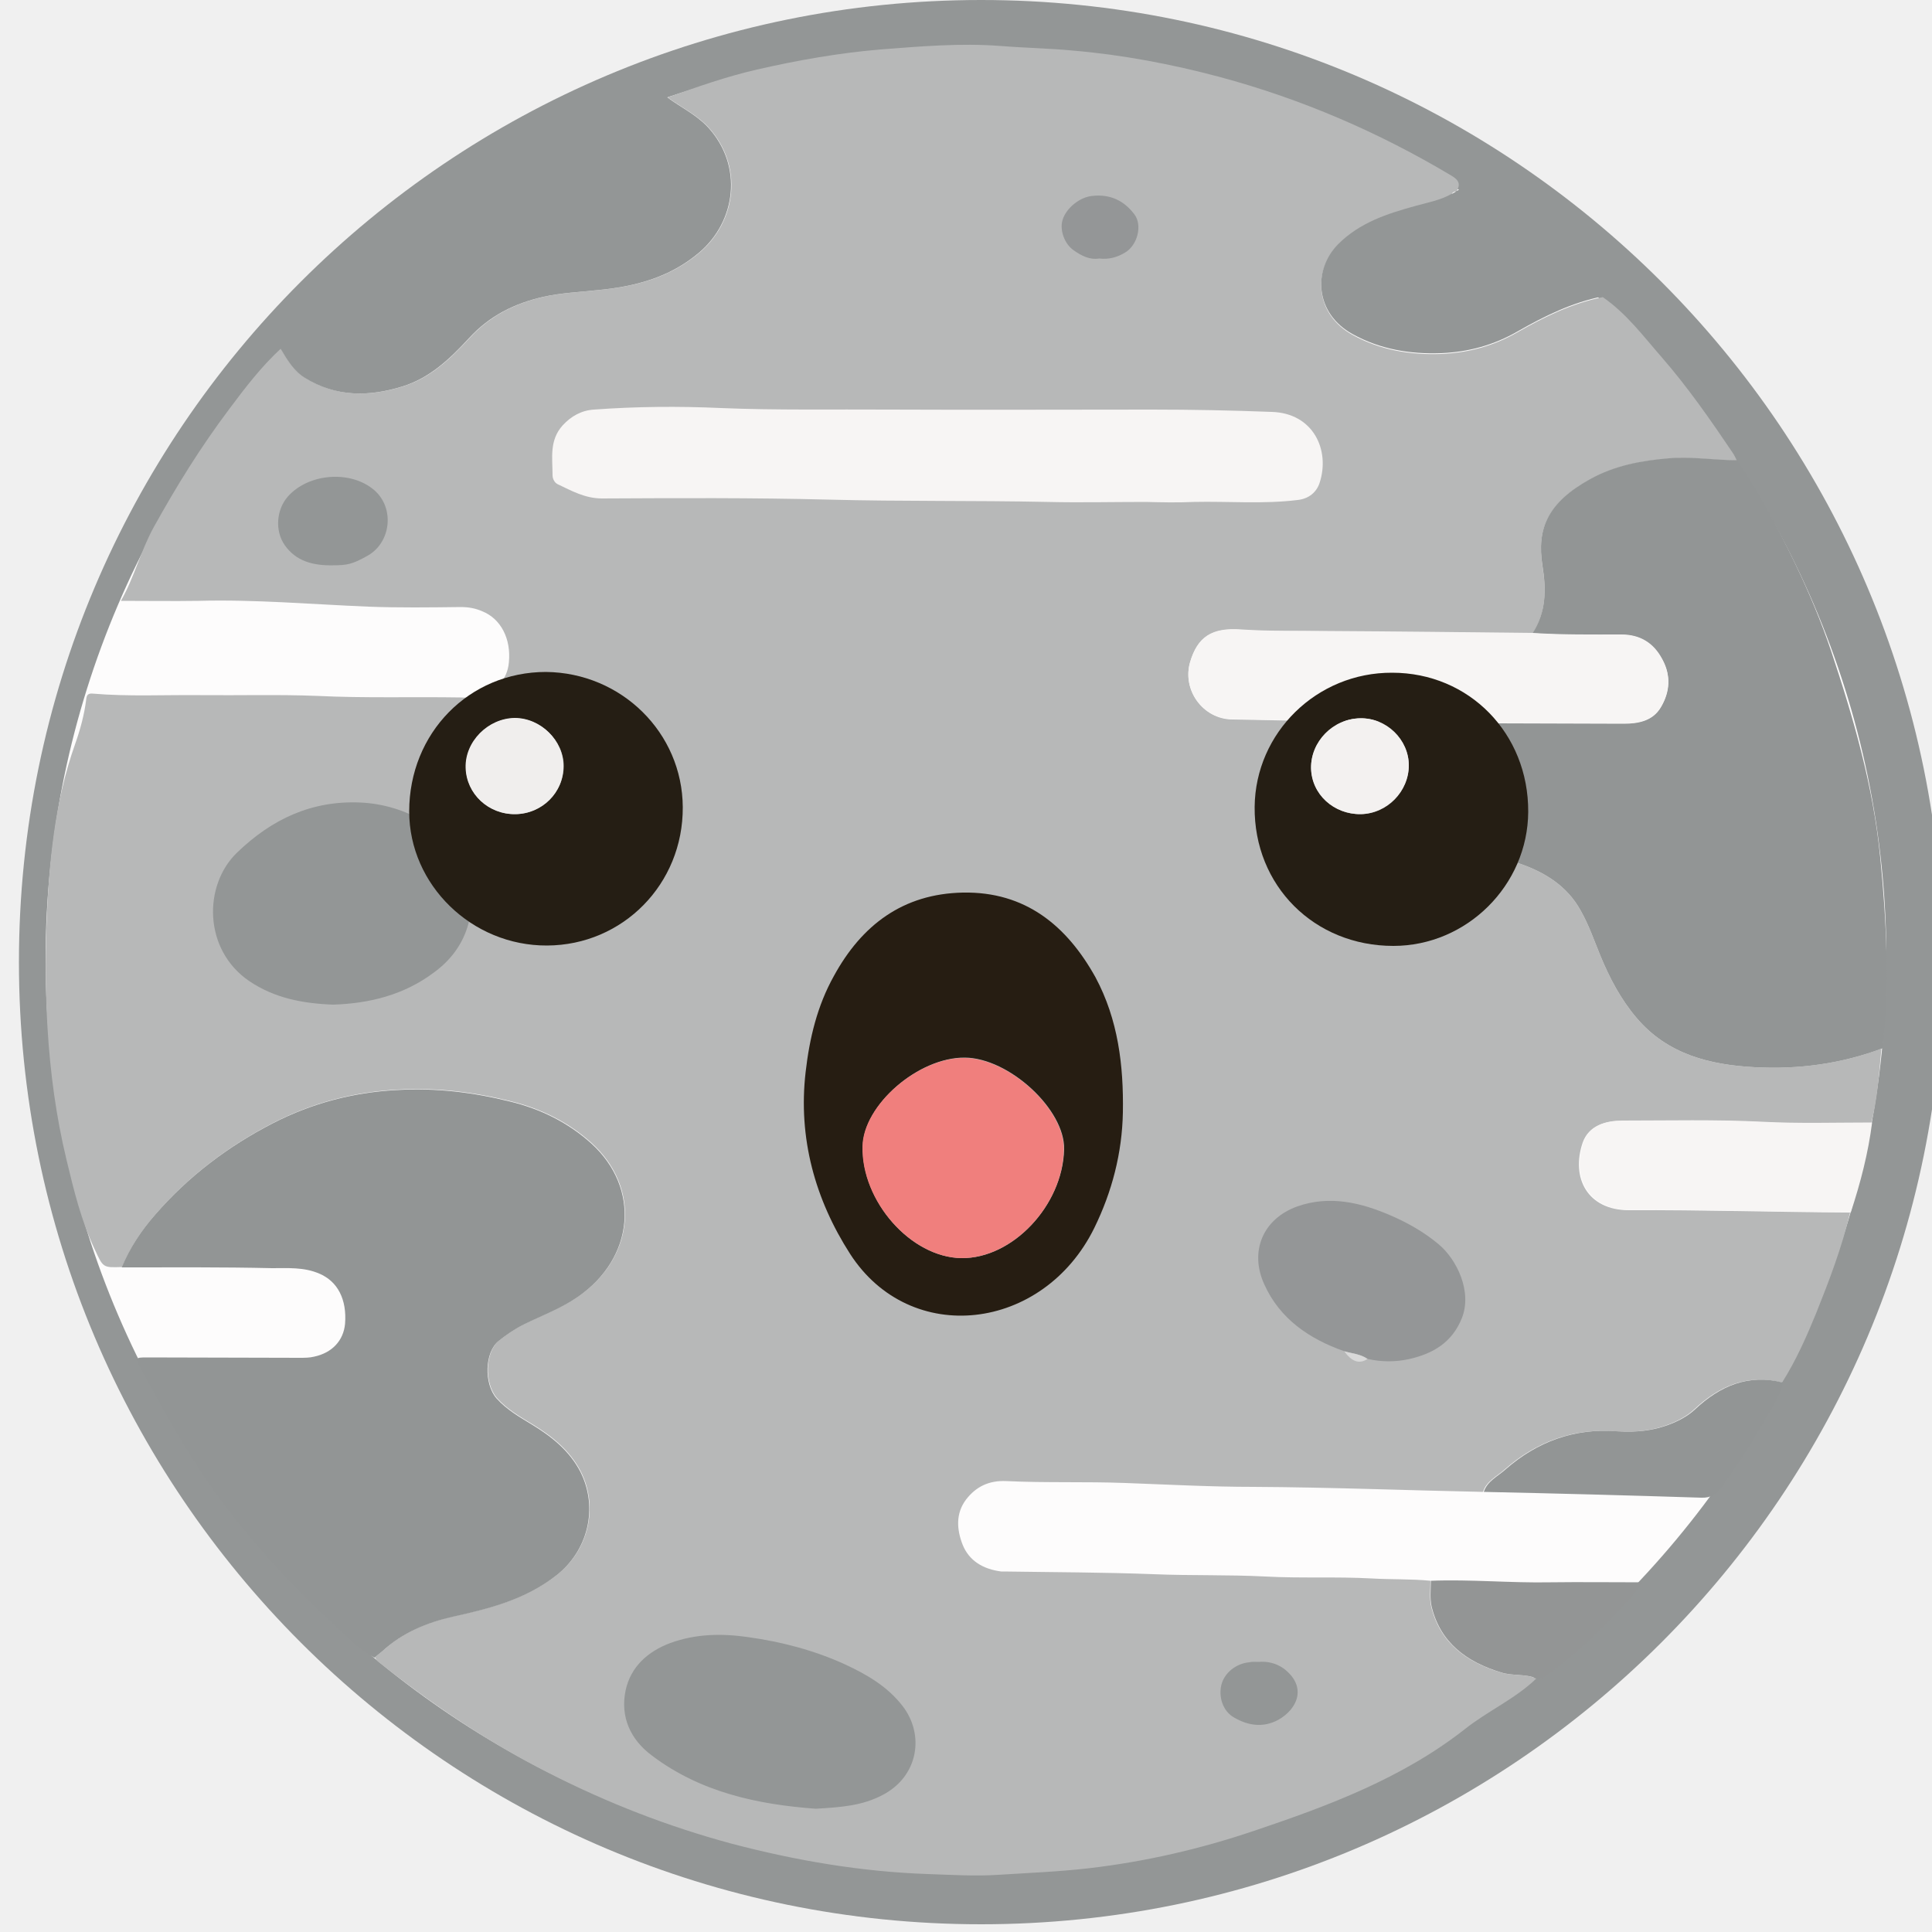
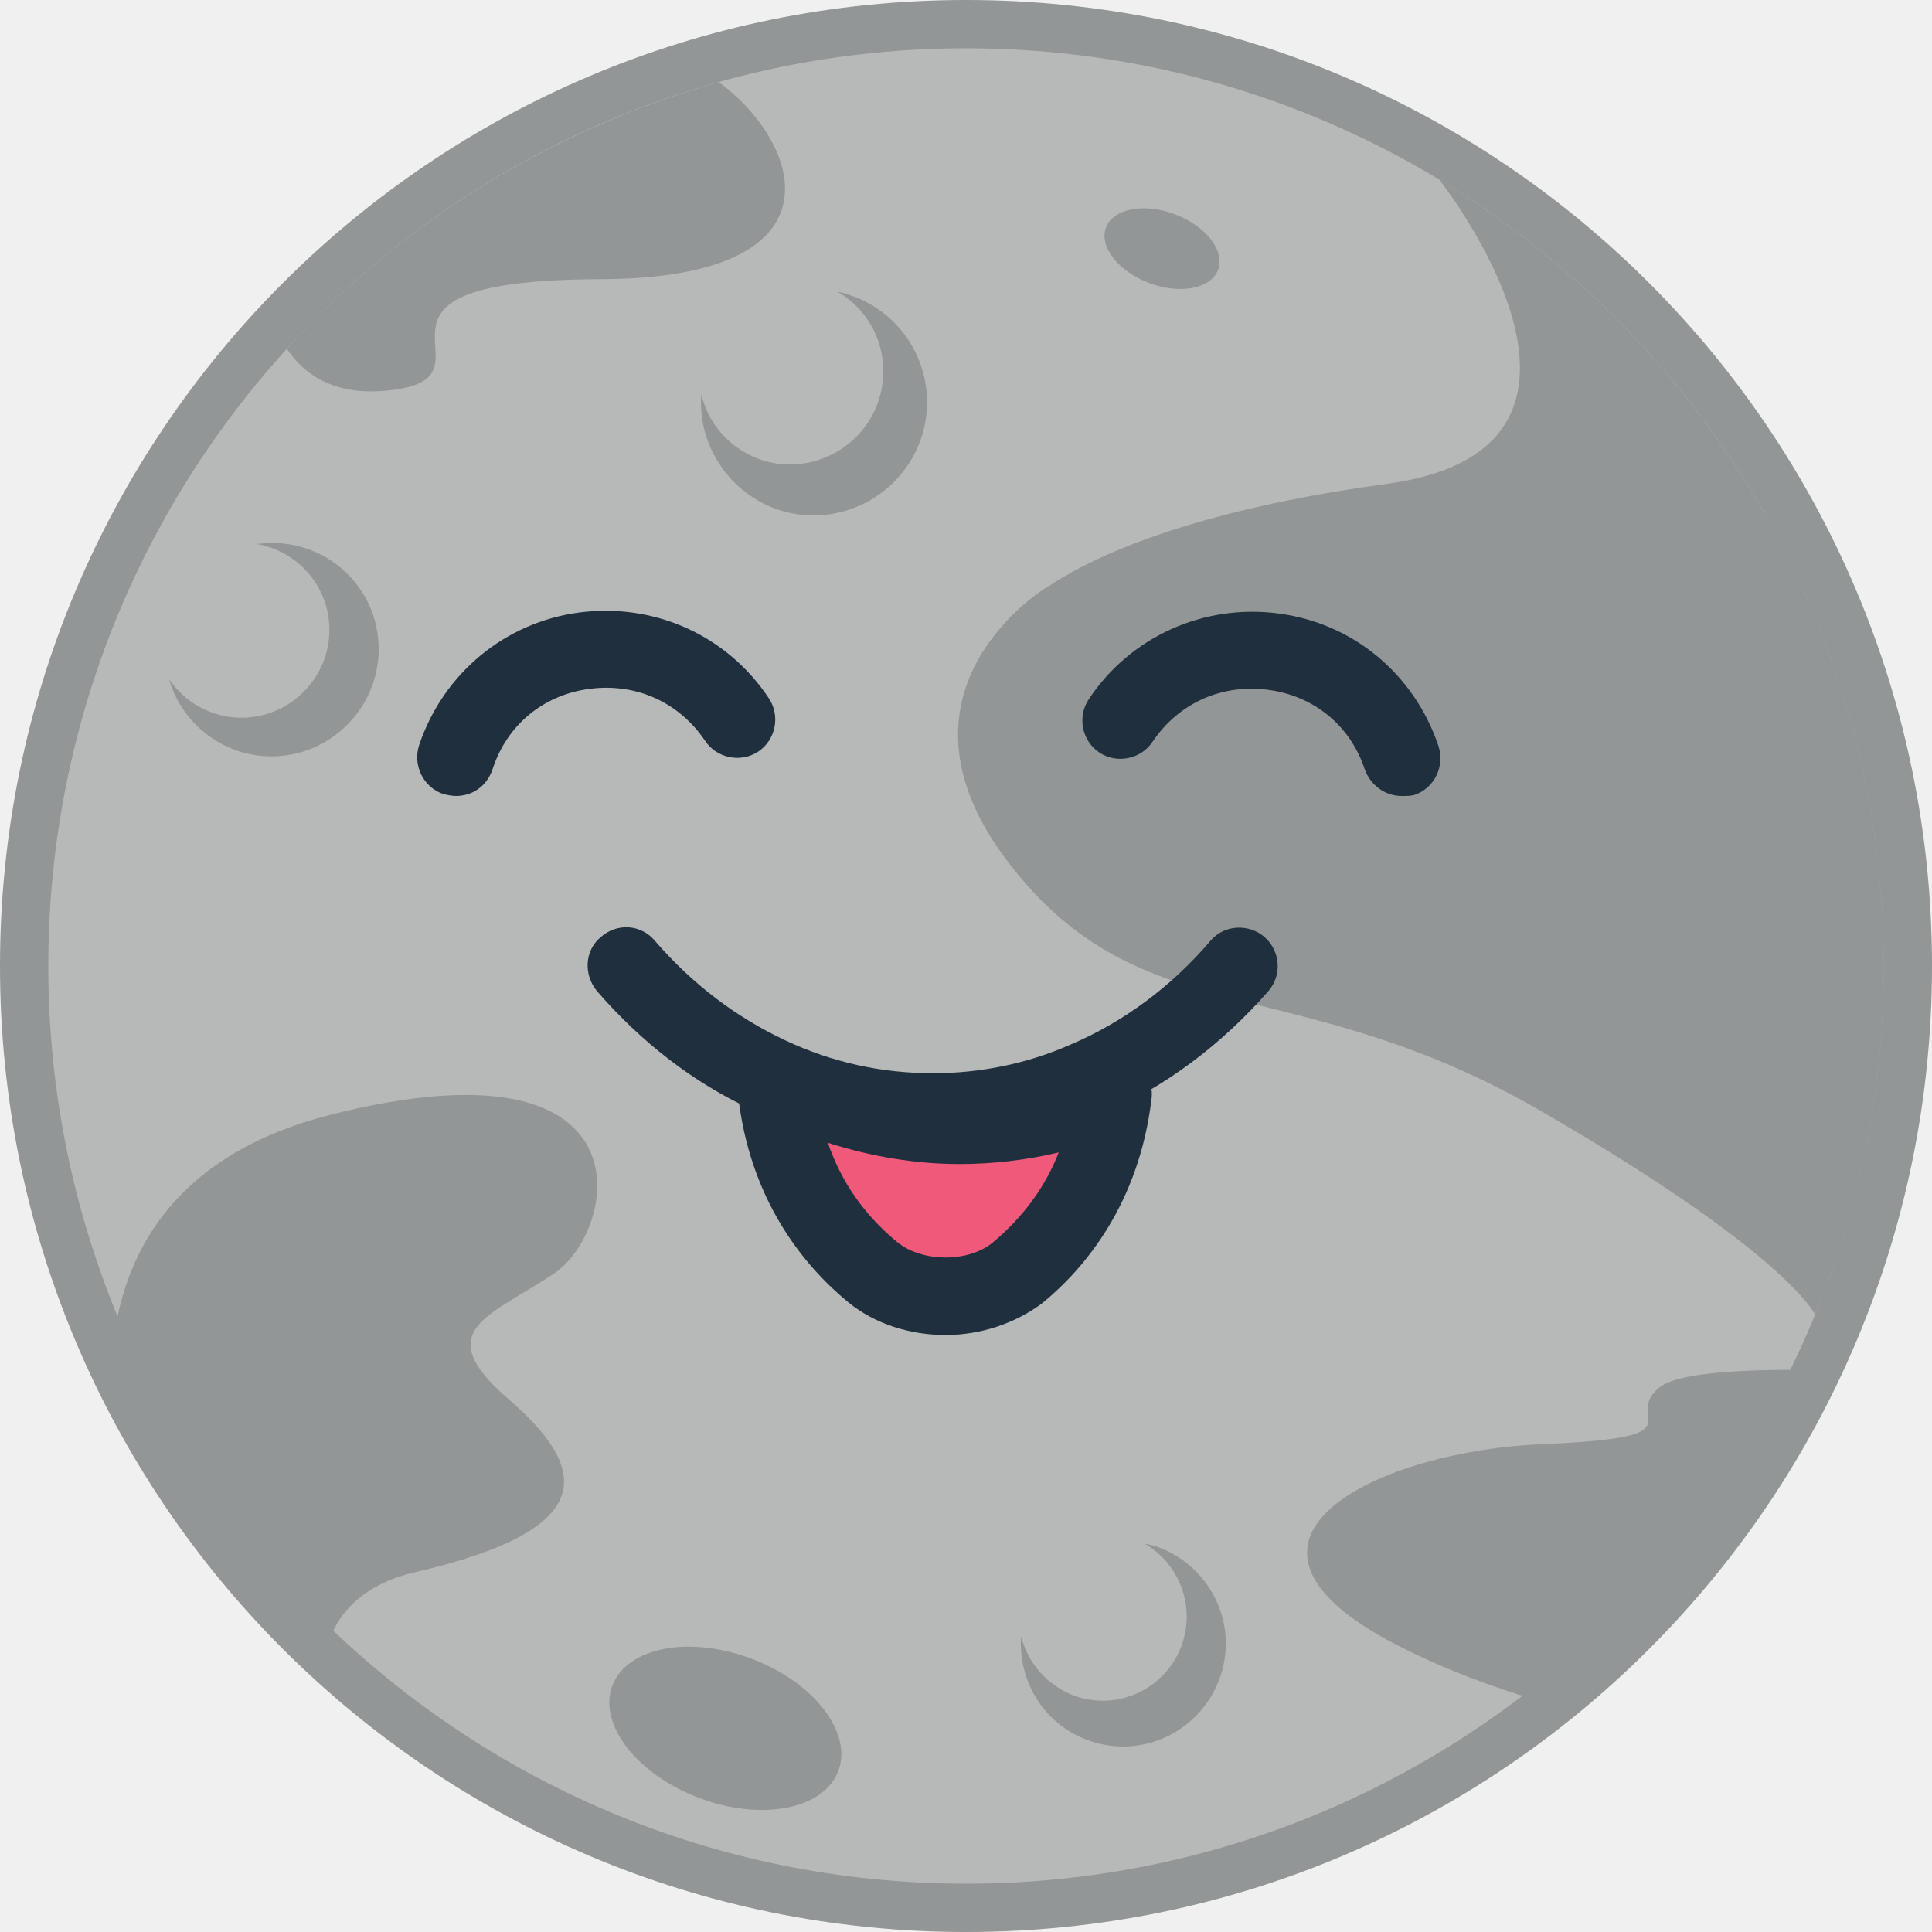
- <svg xmlns="http://www.w3.org/2000/svg" version="1.1" id="Layer_1" x="0px" y="0px" viewBox="0 0 500 500" style="enable-background:new 0 0 500 500;" xml:space="preserve">
+ <svg xmlns="http://www.w3.org/2000/svg" version="1.1" id="Layer_1" x="0px" y="0px" viewBox="0 0 200 200" style="enable-background:new 0 0 200 200;" xml:space="preserve">
  <style type="text/css">
- 	.st0{fill:#5593CE;}
- 	.st1{fill:#F58A21;}
- 	.st2{fill:#FCFBFB;}
- 	.st3{fill:#FECF3F;}
- 	.st4{fill:#F37769;}
- 	.st5{fill:#3E2A15;}
- 	.st6{fill:#FBBC1F;}
- 	.st7{fill:#FED653;}
- 	.st8{fill:#473219;}
- 	.st9{fill:#F69B84;}
- 	.st10{fill:#77D1F3;}
- 	.st11{fill:#61A143;}
- 	.st12{fill:#84C2EA;}
- 	.st13{fill:#F59892;}
- 	.st14{fill:#412F19;}
- 	.st15{fill:#FCFBFA;}
- 	.st16{fill:#E45E39;}
- 	.st17{fill:#C45234;}
- 	.st18{fill:#C45235;}
- 	.st19{fill:#F26C57;}
- 	.st20{fill:#382917;}
- 	.st21{fill:#FDFCFB;}
- 	.st22{fill:#EC8524;}
- 	.st23{fill:#F8B032;}
- 	.st24{fill:#F59B28;}
- 	.st25{fill:#F5856B;}
- 	.st26{fill:#3C2916;}
- 	.st27{fill:#FBFAF9;}
- 	.st28{fill:#67BDC6;}
- 	.st29{fill:#B1DFE5;}
- 	.st30{fill:#9DD5DD;}
- 	.st31{fill:#8BCBD5;}
- 	.st32{fill:#152732;}
- 	.st33{fill:#215D6B;}
- 	.st34{fill:#4C74B9;}
- 	.st35{fill:#7DA9DA;}
- 	.st36{fill:#121D2B;}
- 	.st37{fill:#8C9CCF;}
- 	.st38{fill:#F3F2F3;}
- 	.st39{fill:#B54C33;}
- 	.st40{fill:#D67140;}
- 	.st41{fill:#E88F53;}
- 	.st42{fill:#F8AD71;}
- 	.st43{fill:#28201B;}
- 	.st44{fill:#FCC330;}
- 	.st45{fill:#FDDC65;}
- 	.st46{fill:#F7A280;}
- 	.st47{fill:#4B331B;}
- 	.st48{fill:#EFD1B6;}
- 	.st49{fill:#F8E1C7;}
- 	.st50{fill:#C4A998;}
- 	.st51{fill:#B8A395;}
- 	.st52{fill:#8F7A6F;}
- 	.st53{fill:#162430;}
- 	.st54{fill:#FFFFFF;}
- 	.st55{fill:#939696;}
- 	.st56{fill:#FDFCFC;}
- 	.st57{fill:#B7B8B8;}
- 	.st58{fill:#929595;}
- 	.st59{fill:#F7F5F4;}
- 	.st60{fill:#939595;}
- 	.st61{fill:#949697;}
- 	.st62{fill:#D9D9D9;}
- 	.st63{fill:#261D12;}
- 	.st64{fill:#251E14;}
- 	.st65{fill:#F07F7D;}
- 	.st66{fill:#F3F1F0;}
- 	.st67{fill:#F0EEED;}
- 	.st68{fill:#F58E4E;}
- 	.st69{fill:#F8AE5E;}
- 	.st70{fill:#F9E1C0;}
- 	.st71{fill:#FAC087;}
- 	.st72{fill:#3C2613;}
- 	.st73{fill:#FBF9F9;}
+ 	.st0{fill:#8BCBD5;}
+ 	.st1{fill:#EC8524;}
+ 	.st2{fill:#FED653;}
+ 	.st3{fill:#1F2F3D;}
+ 	.st4{opacity:0.34;}
+ 	.st5{fill:#F58A21;}
+ 	.st6{fill:#D67140;}
+ 	.st7{fill:#C96E43;}
+ 	.st8{fill:#E88F53;}
+ 	.st9{fill:#B54C33;}
+ 	.st10{fill:#F8AE5E;}
+ 	.st11{fill:#FDFCFB;}
+ 	.st12{fill:#F37769;}
+ 	.st13{fill:#F58E4E;}
+ 	.st14{fill:#F9E1C0;}
+ 	.st15{fill:#FAC087;}
+ 	.st16{fill:#FBF9F9;}
+ 	.st17{fill:#4167A0;}
+ 	.st18{fill:#4C74B9;}
+ 	.st19{fill:#7DA9DA;}
+ 	.st20{opacity:0.15;fill:#7DA9DA;}
+ 	.st21{fill:#67BDC6;}
+ 	.st22{fill:#B1DFE5;}
+ 	.st23{fill:#9DD5DD;}
+ 	.st24{fill:#8FD5DC;}
+ 	.st25{fill:#45A4C1;}
+ 	.st26{fill:#77D1F3;}
+ 	.st27{fill:#4AA146;}
+ 	.st28{fill:#FCFBFA;}
+ 	.st29{fill:#FFFFFF;}
+ 	.st30{fill:#F8B032;}
+ 	.st31{fill:#F59B28;}
+ 	.st32{fill:#FBFAF9;}
+ 	.st33{fill:#C45234;}
+ 	.st34{fill:#E45E39;}
+ 	.st35{fill:#939696;}
+ 	.st36{fill:#B7B8B8;}
+ 	.st37{fill:#F05979;}
+ 	.st38{fill:#B7B8B8;stroke:#121C2B;stroke-width:6;stroke-linecap:round;stroke-linejoin:round;stroke-miterlimit:10;}
+ 	.st39{fill:#FBDE84;}
+ 	.st40{fill:#FDC478;}
+ 	.st41{fill:#D88360;}
</style>
-   <g>
-     <circle id="silhouette_00000125600276324372250620000002207466283338390162_" class="st55" cx="253.9" cy="249" r="249" />
+   <g id="mercury">
+     <circle id="silhouette_00000000906264000097898030000003824536720730880918_" class="st35" cx="100" cy="100" r="100" />
    <g>
+       <circle class="st36" cx="100" cy="100" r="95" />
+       <path class="st35" d="M149,18.6c0.2,0.3,21.9,27.8-5.5,31.5C116,53.8,87,64.5,108.2,85.8s30-4.7,49.8,17    c11.9,13.1,26.1,14.8,35.5,14c1-5.5,1.5-11.1,1.5-16.8C195,65.4,176.5,35.2,149,18.6z" />
+       <path class="st35" d="M183,53.7l-74.5,7c0,0-17.9,10.6-4.1,28.6s29.5,10.9,55.1,25.7s28.4,21.1,28.4,21.1s0,0,0,0    c4.6-11.1,7.1-23.3,7.1-36.1C195,83.2,190.6,67.4,183,53.7z" />
      <g>
-         <ellipse class="st56" cx="250" cy="248.4" rx="238.2" ry="235.9" />
+         <path class="st35" d="M171.7,143.7c-3.8,3.2,4.7,5.1-12.1,5.8c-16.7,0.7-35.4,9.6-16.1,20.2c5.7,3.1,12.1,5.4,18.4,7.1     c10.6-9.6,19-21.5,24.4-35C180,141.8,173.5,142.1,171.7,143.7z" />
+         <path class="st35" d="M29.7,36.1c1.8,2.7,4.7,4.6,9.4,4.4c15-0.8-6.9-11.5,23.1-11.6C88,28.8,82.8,14.6,74.4,8.5     C57,13.4,41.5,23.1,29.7,36.1z" />
+         <path class="st35" d="M43.2,162.7c19.2-4.5,17.6-10.8,9.4-17.9c-8.2-7.1-1.9-8.5,4.8-13c6.6-4.5,10.4-24.9-23.2-16.4     c-15.7,4-21.1,13.7-22.4,23c4.9,12.3,12.5,23.1,22.1,31.9C35,166.8,37.8,163.9,43.2,162.7z" />
+       </g>
+       <g>
        <g>
          <g>
-             <g>
-               <path class="st57" d="M376.9,49.5C376.9,49.5,376.9,49.5,376.9,49.5C376.9,49.6,376.9,49.6,376.9,49.5        C376.9,49.6,376.9,49.5,376.9,49.5z" />
-               <path class="st57" d="M454.2,276.2c-11.6-0.6-22.6-3.3-30.6-12.7c-4.1-4.8-7-10.3-9.4-16.1c-1.6-3.9-3-8-5.1-11.7        c-3.5-6.4-9.3-10-16.1-12.3c-5.6-1.9-10.5-4.8-13.9-9.6c-5.3-7.5-4.7-15.4-1.6-23.5c0.4-1,1.1-1.9,1-3        c-8.6-0.3-17.1-0.6-25.7-0.6c-11.3,0-22.6-0.3-33.9-0.5c-7.6-0.1-13-7.6-10.9-14.8c1.9-6.4,5.5-9,13.3-8.4        c7.4,0.5,14.8,0.3,22.2,0.4c17.7,0.3,35.4,0.4,53.1,0.6c3.5-5.4,3.6-11.1,2.6-17.4c-1.6-9.9,1.5-16.5,12.3-22.5        c6.3-3.5,13.2-4.8,20.4-5.4c5.9-0.5,11.8,0.5,17.6,0.5c-0.3-0.6-0.6-1.3-1-1.9c-5.8-8.6-11.7-17.1-18.5-24.9        c-4.8-5.5-9.1-11.3-15.2-15.5c-8,1.6-15.1,5.1-22.1,9.1c-6.1,3.5-12.6,5.3-19.7,5.6c-8.1,0.3-15.8-1-22.9-4.9        c-9.7-5.3-10.5-16.5-3.8-23.3c5.6-5.6,12.7-7.9,20-9.9c3.2-0.9,6.6-1.5,9.5-3.2c0.2-0.5,0.6-0.7,1.1-0.7        c1.1-1.8,0.8-2.9-1.2-4.1c-18.9-11.3-38.9-19.9-60.1-25.6c-12.4-3.3-25-5.7-37.8-6.8c-6.3-0.6-12.6-0.7-18.8-1.2        c-10.4-0.8-20.8,0.1-31.1,0.9c-10.8,0.9-21.5,2.8-32,5.2c-7.9,1.8-15.5,4.5-23.1,7.2c3.5,2.6,7.4,4.4,10.5,7.7        c9.2,10,7.3,24.4-2.3,32.5c-7.7,6.5-16.7,8.8-26.4,9.7c-4.6,0.5-9.3,0.7-13.8,1.7c-7.5,1.7-14,4.9-19.3,10.7        c-4.9,5.3-10.1,10.3-17.2,12.5c-8.7,2.7-17.2,2.8-25.3-2.2c-2.9-1.8-4.6-4.7-6.3-7.6c-5.1,4.7-9.3,10.2-13.4,15.7        c-7.3,9.7-13.7,20-19.6,30.7c-3.3,6-4.9,12.7-8.4,18.9c7,0,13.5,0.1,20,0c14.7-0.4,29.4,0.9,44,1.5c7.9,0.3,15.9,0.2,23.9,0.1        c2,0,3.8,0.3,5.6,1.1c4.8,1.9,7.5,7.1,6.9,13.2c-0.4,4.6-3.4,7.6-8.5,8.8c-1.4,0.3-2.7,0.4-4.1,0.3c-12.3-0.2-24.7,0.2-37-0.4        c-10-0.4-20.1-0.1-30.2-0.2c-9.3-0.1-18.6,0.4-28-0.4c-1.3-0.1-1.5,0.6-1.6,1.6c-0.5,3.9-1.5,7.6-2.8,11.3        c-5.5,15.4-6.9,31.5-7.5,47.7c-0.3,8.7-0.2,17.4,0.3,26c0.7,11.5,2.2,22.8,4.9,34c1.9,7.9,3.8,15.8,7.3,23.2        c2.2,4.7,2,4.8,7.1,4.6c2.1-5.1,5.1-9.6,8.7-13.7c8.6-9.9,18.9-17.7,30.6-23.7c10-5.1,20.6-7.9,31.9-8.5        c10.1-0.6,19.8,0.6,29.4,3c7.8,1.9,14.9,5.4,20.9,10.8c12.8,11.6,11.2,29.6-3.4,39.7c-4.3,3-9.2,4.8-13.9,7.1        c-2.4,1.2-4.6,2.7-6.6,4.3c-3.7,2.9-3.9,11.1-0.6,14.9c2.6,2.9,5.9,4.8,9.2,6.8c5.1,3.1,9.7,6.8,12.5,12.2        c4.7,9.3,2,20.4-6.2,26.8c-7.9,6.2-17.2,8.6-26.8,10.7c-6.6,1.5-13,4.1-18.2,8.9c-0.7,0.6-1.4,1.1-2.1,1.7        c0.3,0.4,0.5,0.8,0.8,1.1c13.9,11,28.5,20.9,44.3,28.9c15.1,7.7,30.8,13.8,47.1,18.2c16.7,4.4,33.6,7.3,50.9,7.9        c6.1,0.2,12.2,0.6,18.3,0.2c7.8-0.5,15.6-0.8,23.4-1.7c14.6-1.7,28.9-5,42.8-9.7c19.3-6.5,38.3-13.6,54.5-26.3        c5.9-4.7,13-7.8,18.5-13.1c-3-1.3-6.3-0.6-9.3-1.6c-8.8-2.7-15.6-7.6-17.9-17c-0.5-2.2-0.2-4.5-0.2-6.7        c-5.1-0.5-10.2-0.3-15.3-0.6c-9.1-0.5-18.2,0-27.4-0.5c-9.7-0.5-19.3-0.2-29-0.6c-12.9-0.5-25.7-0.5-38.6-0.7        c-0.3,0-0.6,0-0.8,0c-4.6-0.6-8.3-2.7-10-7c-1.5-3.9-1.8-8,0.9-11.6c2.6-3.4,6-5,10.4-4.8c10.3,0.5,20.6,0.1,30.9,0.5        c11,0.4,22.1,1,33.1,1c19.8,0.1,39.6,0.9,59.4,1.3c0.9-2.8,3.6-4,5.6-5.8c8.2-7.2,17.8-10.7,28.6-9.9        c5.5,0.4,10.5-0.2,15.4-2.4c1.8-0.8,3.6-1.9,5-3.2c6.5-6.1,13.8-9.3,22.8-7c3.6-5.7,6.3-11.8,8.8-17.9        c3.4-8.5,6.7-17.1,8.8-26.1c-19.1-0.1-38.2-0.7-57.2-0.6c-10.8,0-15.1-8.4-12-17.5c1.6-4.5,6-5.6,10.1-5.6        c12,0,24.1-0.3,36.1,0.3c9.5,0.5,19,0.2,28.5,0.2c1.6-6.3,2-12.7,2.6-19.2C476.5,275.3,465.4,276.8,454.2,276.2z" />
-             </g>
-             <path class="st58" d="M31.5,328c2.1-5.1,5.1-9.6,8.7-13.7c8.6-9.9,18.9-17.7,30.6-23.7c10-5.1,20.6-7.9,31.9-8.5       c10.1-0.6,19.8,0.6,29.4,3c7.8,1.9,14.9,5.4,20.9,10.8c12.8,11.6,11.2,29.6-3.4,39.7c-4.3,3-9.2,4.8-13.9,7.1       c-2.4,1.2-4.6,2.7-6.6,4.3c-3.7,2.9-3.9,11.1-0.6,14.9c2.6,2.9,5.9,4.8,9.2,6.8c5.1,3.1,9.7,6.8,12.5,12.2       c4.7,9.3,2,20.4-6.2,26.8c-7.9,6.2-17.2,8.6-26.8,10.7c-6.6,1.5-13,4.1-18.2,8.9c-0.7,0.6-1.4,1.1-2.1,1.7       c-3.5-1.8-6.3-4.6-9.1-7.3c-14.7-13.4-27.9-28.1-38.5-45c-4.6-7.4-8.8-15-12.9-22.6c-1.5-2.7-1.4-2.8,1.6-2.8       c13.2,0,26.3,0.1,39.5,0.1c1.3,0,2.6,0,3.8-0.3c4.7-1,7.6-4.2,8-8.5c0.5-6.3-1.9-11-6.7-13c-3.9-1.7-8.1-1.4-12.2-1.4       C57.5,327.9,44.5,328,31.5,328z" />
-             <path class="st58" d="M487.2,271.3c-10.6,4-21.7,5.5-33,4.9c-11.6-0.6-22.6-3.3-30.6-12.7c-4.1-4.8-7-10.3-9.4-16.1       c-1.6-3.9-3-8-5.1-11.7c-3.5-6.4-9.3-10-16.1-12.3c-5.6-1.9-10.5-4.8-13.9-9.6c-5.3-7.5-4.7-15.4-1.6-23.5c0.4-1,1.1-1.9,1-3       c3.1,0,6.2-0.1,9.3-0.1c10.8,0,21.6,0.1,32.4,0.1c3.8,0,7.5-0.7,9.6-4.2c2.4-4,2.7-8.2,0.4-12.4c-2.3-4.2-5.7-6.4-10.6-6.4       c-7.7,0-15.4,0.1-23-0.4c3.5-5.4,3.6-11.1,2.6-17.4c-1.6-9.9,1.5-16.5,12.3-22.5c6.3-3.5,13.2-4.8,20.4-5.4       c5.9-0.5,11.8,0.5,17.6,0.5c5.9,8.5,10.7,17.7,15.2,27c3.5,7.3,6.6,14.7,9.2,22.4c5.8,17.4,10.9,35,12.7,53.4       C488.2,238.2,489.1,254.8,487.2,271.3z" />
-             <path class="st55" d="M172.7,25.2c3.5,2.6,7.4,4.4,10.5,7.7c9.2,10,7.3,24.4-2.3,32.5c-7.7,6.5-16.7,8.8-26.4,9.7       c-4.6,0.5-9.3,0.7-13.8,1.7c-7.5,1.7-14,4.9-19.3,10.7c-4.9,5.3-10.1,10.3-17.2,12.5c-8.7,2.7-17.2,2.8-25.3-2.2       c-2.9-1.8-4.6-4.7-6.3-7.6c0.3-1.4,1.4-2.3,2.3-3.3c20.4-22,44.1-39.5,71.3-52.2c7.3-3.4,14.8-6.6,22.5-9.1       C170,25.2,171.3,24.9,172.7,25.2z" />
-             <path class="st55" d="M414.8,76.7c-8,1.6-15.1,5.1-22.1,9.1c-6.1,3.5-12.6,5.3-19.7,5.6c-8.1,0.3-15.8-1-22.9-4.9       c-9.7-5.3-10.5-16.5-3.8-23.3c5.6-5.6,12.7-7.9,20-9.9c3.2-0.9,6.6-1.5,9.5-3.2c0.4-0.2,0.8-0.5,1.2-0.7c0,0,0,0,0,0       c3.1-1.6,5.4-0.1,7.8,1.7c9.8,7,19.4,14.4,28.1,22.7C413.6,74.7,414.9,75.3,414.8,76.7z" />
-             <path class="st59" d="M479,313.7c-19.1-0.1-38.2-0.7-57.2-0.6c-10.8,0-15.1-8.4-12-17.5c1.6-4.5,6-5.6,10.1-5.6       c12,0,24.1-0.3,36.1,0.3c9.5,0.5,19,0.2,28.5,0.2C483.5,298.4,481.5,306.1,479,313.7z" />
-             <path class="st58" d="M384,386.1c0.9-2.8,3.6-4,5.6-5.8c8.2-7.2,17.8-10.7,28.6-9.9c5.5,0.4,10.5-0.2,15.4-2.4       c1.8-0.8,3.6-1.9,5-3.2c6.5-6.1,13.8-9.3,22.8-7c-0.9,4.3-3.7,7.8-5.8,11.6c-3,5.4-6.5,10.5-10.1,15.5       c-1.3,1.8-2.7,2.8-5.2,2.7C421.6,387,402.8,386.5,384,386.1z" />
-             <path class="st60" d="M397.7,434.4c-3-1.3-6.3-0.6-9.3-1.6c-8.8-2.7-15.6-7.6-17.9-17c-0.5-2.2-0.2-4.5-0.2-6.7       c10.3-0.4,20.6,0.6,31,0.4c7.6-0.1,15.3,0,23.7,0c-1.9,3.2-4,5-5.7,6.9c-5.6,6.2-11.8,11.8-18.6,16.9       C399.9,433.9,398.9,434.6,397.7,434.4z" />
-             <path class="st59" d="M296.5,129.9c-8.5,0-17,0.2-25.5,0c-18.8-0.4-37.7-0.1-56.5-0.6c-19.6-0.5-39.1-0.4-58.7-0.3       c-4.4,0-7.9-2-11.5-3.7c-0.8-0.4-1.3-1.4-1.3-2.3c0-4.4-0.9-9,2.6-12.9c2.2-2.4,4.9-3.9,8.1-4.1c10.9-0.8,21.9-0.9,32.9-0.4       c14.5,0.6,29,0.3,43.6,0.4c22.6,0.1,45.3,0,67.9,0c10.3,0,20.6,0.2,31,0.6c10.8,0.3,15.2,9.9,12.4,18.4       c-0.8,2.4-2.8,4.1-5.7,4.4c-8.9,1.1-17.9,0.3-26.8,0.5C304.7,130.1,300.6,130,296.5,129.9C296.5,130,296.5,130,296.5,129.9z" />
-             <path class="st59" d="M396.6,163.8c7.7,0.5,15.4,0.4,23,0.4c4.9,0,8.4,2.2,10.6,6.4c2.3,4.2,1.9,8.5-0.4,12.4       c-2.1,3.5-5.8,4.2-9.6,4.2c-10.8,0-21.6-0.1-32.4-0.1c-3.1,0-6.2,0.1-9.3,0.1c-8.6-0.3-17.1-0.6-25.7-0.6       c-11.3,0-22.6-0.3-33.9-0.5c-7.6-0.1-13-7.6-10.9-14.8c1.9-6.4,5.5-9,13.3-8.4c7.4,0.5,14.8,0.3,22.2,0.4       C361.2,163.4,378.9,163.6,396.6,163.8z" />
-             <path class="st55" d="M86.2,260c-7.9-0.3-15.2-1.7-21.7-6.1c-11.9-8.1-11.9-24.8-3.2-33.2c9.1-8.8,19.5-13.6,32.1-13       c11.2,0.5,23.7,6.9,27.3,18c3.2,9.9,0.2,19.7-8.3,25.9C104.6,257.5,95.6,259.7,86.2,260z" />
-             <path class="st55" d="M211.1,468.1c-14.9-1.1-29.7-4.2-42.3-13.7c-5.7-4.2-8.3-10.1-6.9-16.9c1.3-6.1,5.7-10.1,11.6-12.3       c6.6-2.4,13.4-2.5,20.2-1.5c8.6,1.2,17,3.4,24.9,7c5.6,2.6,10.9,5.6,14.9,10.7c5.9,7.5,4.2,18.4-5.2,23.2       C223.1,467.3,217.9,467.7,211.1,468.1z" />
-             <path class="st61" d="M347.9,349.7c-9.1-3.2-16.7-8.4-20.7-17.3c-3.9-8.5-0.4-17,8.6-20.2c8.3-2.9,16.4-1,24.2,2.4       c4.4,1.9,8.6,4.3,12.3,7.4c4.7,3.9,8.8,12.3,6,19.2c-2.5,6.2-7.4,9.1-13.5,10.5c-3.6,0.8-7.2,0.8-10.8,0       C352.1,350.4,349.9,350.3,347.9,349.7z" />
-             <path class="st55" d="M86.2,146.3c-5.3,0.1-9.6-1.1-12.5-5.2c-2.6-3.7-2.2-9.2,0.8-12.6c5.3-6,16.2-6.9,22.3-1.7       c5.5,4.7,4.4,13.9-2,17.2C91.2,146,89.8,146.3,86.2,146.3z" />
-             <path class="st55" d="M325.7,430.1c2.3-0.2,4.5,0.3,6.5,1.7c6.2,4.7,3.6,10.5-1.4,13.3c-3.9,2.1-7.8,1.5-11.4-0.6       c-2.9-1.6-4.1-5.3-3.3-8.5c0.8-3.1,3.8-5.5,7.2-5.8C324.1,430,324.9,430.1,325.7,430.1z" />
-             <path class="st61" d="M284.5,66.9c-2.5,0.4-4.6-0.7-6.6-2.1c-2.5-1.7-3.7-5.4-2.9-7.9c0.9-3,4.4-5.9,7.7-6.2       c4.6-0.5,8.2,1.2,10.9,4.8c2.1,2.8,0.8,8-2.5,9.9C289.1,66.6,286.9,67.2,284.5,66.9z" />
-             <path class="st62" d="M347.9,349.7c2,0.6,4.2,0.7,6,2C351.8,353.1,349.8,352.4,347.9,349.7z" />
-             <path class="st56" d="M376.9,49.5c-0.4,0.2-0.8,0.5-1.2,0.7C376,49.7,376.4,49.6,376.9,49.5z" />
+             <path class="st3" d="M96.6,118.1c-6.3,0-12.4-1.4-18.2-4.1c-6-2.8-11.3-6.8-15.8-12c-1.1-1.2-1-3.1,0.3-4.2       c1.3-1.1,3.1-1,4.2,0.3c4,4.6,8.6,8.1,13.8,10.5c5,2.3,10.3,3.5,15.7,3.5c5.1,0,10-1,14.7-3.1c5.5-2.4,10.6-6.2,14.8-11       c1.1-1.2,3-1.4,4.2-0.3c1.2,1.1,1.4,3,0.3,4.2c-4.8,5.5-10.6,9.8-16.9,12.5C108.2,116.9,102.5,118.1,96.6,118.1z" />
          </g>
        </g>
      </g>
      <g>
-         <path class="st63" d="M290.6,287.9c-0.2,10.5-2.8,20.5-7.4,29.9c-13.2,26.8-47.6,30.9-63.2,6.7c-9-14-13.5-29.9-11.5-47.1     c1-8.7,3-17.1,7.3-24.8c7.2-13.2,17.9-21.3,33.4-21.6c16.2-0.3,26.9,8.6,34.3,21.9C289.4,263.9,290.8,275.8,290.6,287.9z      M248.8,325.6c13.2,0.2,26.2-13.6,26.6-28.1c0.3-10.3-14.2-23.7-25.7-23.8c-12-0.1-26.2,12.2-26.4,22.9     C222.9,310.9,235.7,325.4,248.8,325.6z" />
-         <path class="st64" d="M395.5,210.1c-0.1,19-15.9,34.7-34.9,34.7c-20.5,0-36.1-15.6-35.9-36c0.2-19.2,16.1-34.8,35.6-34.7     C380.2,174.1,395.6,189.8,395.5,210.1z M352.2,210.7c6.8-0.1,12.3-5.8,12.4-12.6c0-6.7-5.8-12.4-12.6-12.2     c-7,0.1-12.8,6.1-12.7,12.9C339.5,205.5,345.2,210.8,352.2,210.7z" />
-         <path class="st64" d="M176.7,208.9c0.1,19.9-15.5,35.7-35.1,35.8c-19.5,0.1-35.7-15.7-35.7-34.7c0-20.3,15.5-36.1,35.4-36.1     C160.8,174.1,176.6,189.6,176.7,208.9z M133.4,210.7c6.9-0.1,12.4-5.6,12.5-12.4c0-6.6-5.9-12.4-12.6-12.4     c-6.9,0-12.9,6-12.7,12.9C120.8,205.5,126.5,210.8,133.4,210.7z" />
-         <path class="st65" d="M248.8,325.6c-13-0.2-25.9-14.7-25.6-28.9c0.2-10.7,14.4-23,26.4-22.9c11.6,0.1,26,13.4,25.7,23.8     C275,312,262,325.7,248.8,325.6z" />
-         <path class="st66" d="M352.2,210.7c-7,0.1-12.8-5.1-12.9-11.9c-0.1-6.9,5.7-12.8,12.7-12.9c6.8-0.1,12.6,5.5,12.6,12.2     C364.6,204.8,359,210.5,352.2,210.7z" />
-         <path class="st67" d="M133.4,210.7c-7,0.1-12.7-5.2-12.9-12c-0.2-6.8,5.8-12.8,12.7-12.9c6.7,0,12.6,5.8,12.6,12.4     C145.9,205.1,140.3,210.6,133.4,210.7z" />
+         <g>
+           <g>
+             <path class="st3" d="M96.6,119.1c-6.5,0-12.7-1.4-18.7-4.2c-6.1-2.8-11.5-7-16.1-12.3c-1.4-1.7-1.3-4.2,0.4-5.6       c1.7-1.5,4.2-1.3,5.6,0.4c3.9,4.5,8.4,7.9,13.5,10.3c4.9,2.3,10,3.4,15.3,3.4c4.9,0,9.8-1,14.3-3c5.4-2.3,10.4-6,14.4-10.7       c1.4-1.7,4-1.8,5.6-0.4c1.7,1.5,1.8,4,0.4,5.6c-4.9,5.6-10.8,10-17.3,12.8C108.5,117.8,102.6,119.1,96.6,119.1z" />
+           </g>
+         </g>
      </g>
+       <g>
+         <path class="st37" d="M115.3,113.2c-1.1,9.3-5.7,15.1-9.9,18.5c-4,3.3-11,3.3-15,0c-4.2-3.5-8.9-9.4-9.9-18.8l2-0.1     c5.2,2.4,11,3.8,17,3.8C105,116.5,110.3,115.3,115.3,113.2z" />
+         <path class="st3" d="M97.9,138.2c-3.6,0-7.3-1.1-10.1-3.4c-4.5-3.7-10.2-10.5-11.4-21.5c-0.1-1.1,0.2-2.2,0.9-3     c0.7-0.8,1.7-1.3,2.8-1.4l2-0.1c0.7,0,1.3,0.1,1.9,0.4c4.9,2.3,10,3.4,15.3,3.4c4.9,0,9.8-1,14.3-3c1.3-0.6,2.8-0.4,4,0.5     c1.2,0.9,1.8,2.3,1.6,3.7c-1.3,10.8-6.9,17.5-11.3,21.1C105.1,137,101.5,138.2,97.9,138.2z M85.7,118.3c1.4,4.1,3.8,7.5,7.2,10.3     c2.6,2.1,7.4,2.1,9.9,0c3.1-2.6,5.4-5.7,6.8-9.3c-3.4,0.8-6.8,1.2-10.3,1.2C94.7,120.5,90.1,119.7,85.7,118.3z" />
+       </g>
+       <g>
+         <g>
+           <path class="st3" d="M47.2,82.4c-0.4,0-0.9-0.1-1.3-0.2c-2.1-0.7-3.2-3-2.5-5.1c2.5-7.4,8.9-12.7,16.6-13.7      c7.8-1,15.3,2.4,19.6,8.9c1.2,1.8,0.7,4.3-1.1,5.5c-1.8,1.2-4.3,0.7-5.5-1.1c-2.7-4-7.1-6-11.9-5.4c-4.8,0.6-8.6,3.7-10.1,8.3      C50.4,81.4,48.9,82.4,47.2,82.4z" />
+         </g>
+       </g>
+       <g>
+         <g>
+           <path class="st3" d="M145.1,82.4c-1.7,0-3.2-1.1-3.8-2.7c-1.5-4.6-5.3-7.7-10.1-8.3c-4.8-0.6-9.2,1.4-11.9,5.4      c-1.2,1.8-3.7,2.3-5.5,1.1c-1.8-1.2-2.3-3.7-1.1-5.5c4.3-6.5,11.9-9.9,19.6-8.9c7.8,1,14.1,6.3,16.6,13.7      c0.7,2.1-0.4,4.4-2.5,5.1C146,82.4,145.6,82.4,145.1,82.4z" />
+         </g>
+       </g>
+       <ellipse transform="matrix(0.3534 -0.9355 0.9355 0.3534 -118.8144 185.9481)" class="st35" cx="75.1" cy="178.9" rx="7.7" ry="12.5" />
+       <ellipse transform="matrix(0.3534 -0.9355 0.9355 0.3534 53.644 129.1628)" class="st35" cx="120.3" cy="25.8" rx="3.8" ry="6.2" />
+       <path class="st35" d="M28.1,56.2c-0.6,0-1.1,0.1-1.6,0.1c4.3,0.7,7.6,4.4,7.6,8.9c0,5-4.1,9.1-9.1,9.1c-3.1,0-5.9-1.6-7.5-4    c1.3,4.6,5.6,8,10.6,8c6.1,0,11.1-5,11.1-11.1C39.2,61.1,34.3,56.2,28.1,56.2z" />
+       <path class="st35" d="M88.4,30.7c-0.6-0.2-1.1-0.4-1.7-0.5c4,2.3,5.8,7.2,4.1,11.7c-1.9,4.9-7.4,7.4-12.3,5.6    c-3.1-1.2-5.2-3.7-5.9-6.7c-0.4,5,2.6,9.9,7.5,11.8c6,2.3,12.8-0.8,15.1-6.8C97.5,39.8,94.5,33,88.4,30.7z" />
+       <path class="st35" d="M120,160.2c-0.5-0.2-1-0.3-1.5-0.4c3.6,2.1,5.3,6.5,3.8,10.6c-1.7,4.5-6.7,6.8-11.2,5.1    c-2.8-1.1-4.7-3.4-5.4-6.1c-0.3,4.6,2.3,9,6.8,10.7c5.5,2.1,11.6-0.7,13.7-6.2C128.3,168.4,125.5,162.3,120,160.2z" />
    </g>
  </g>
</svg>
